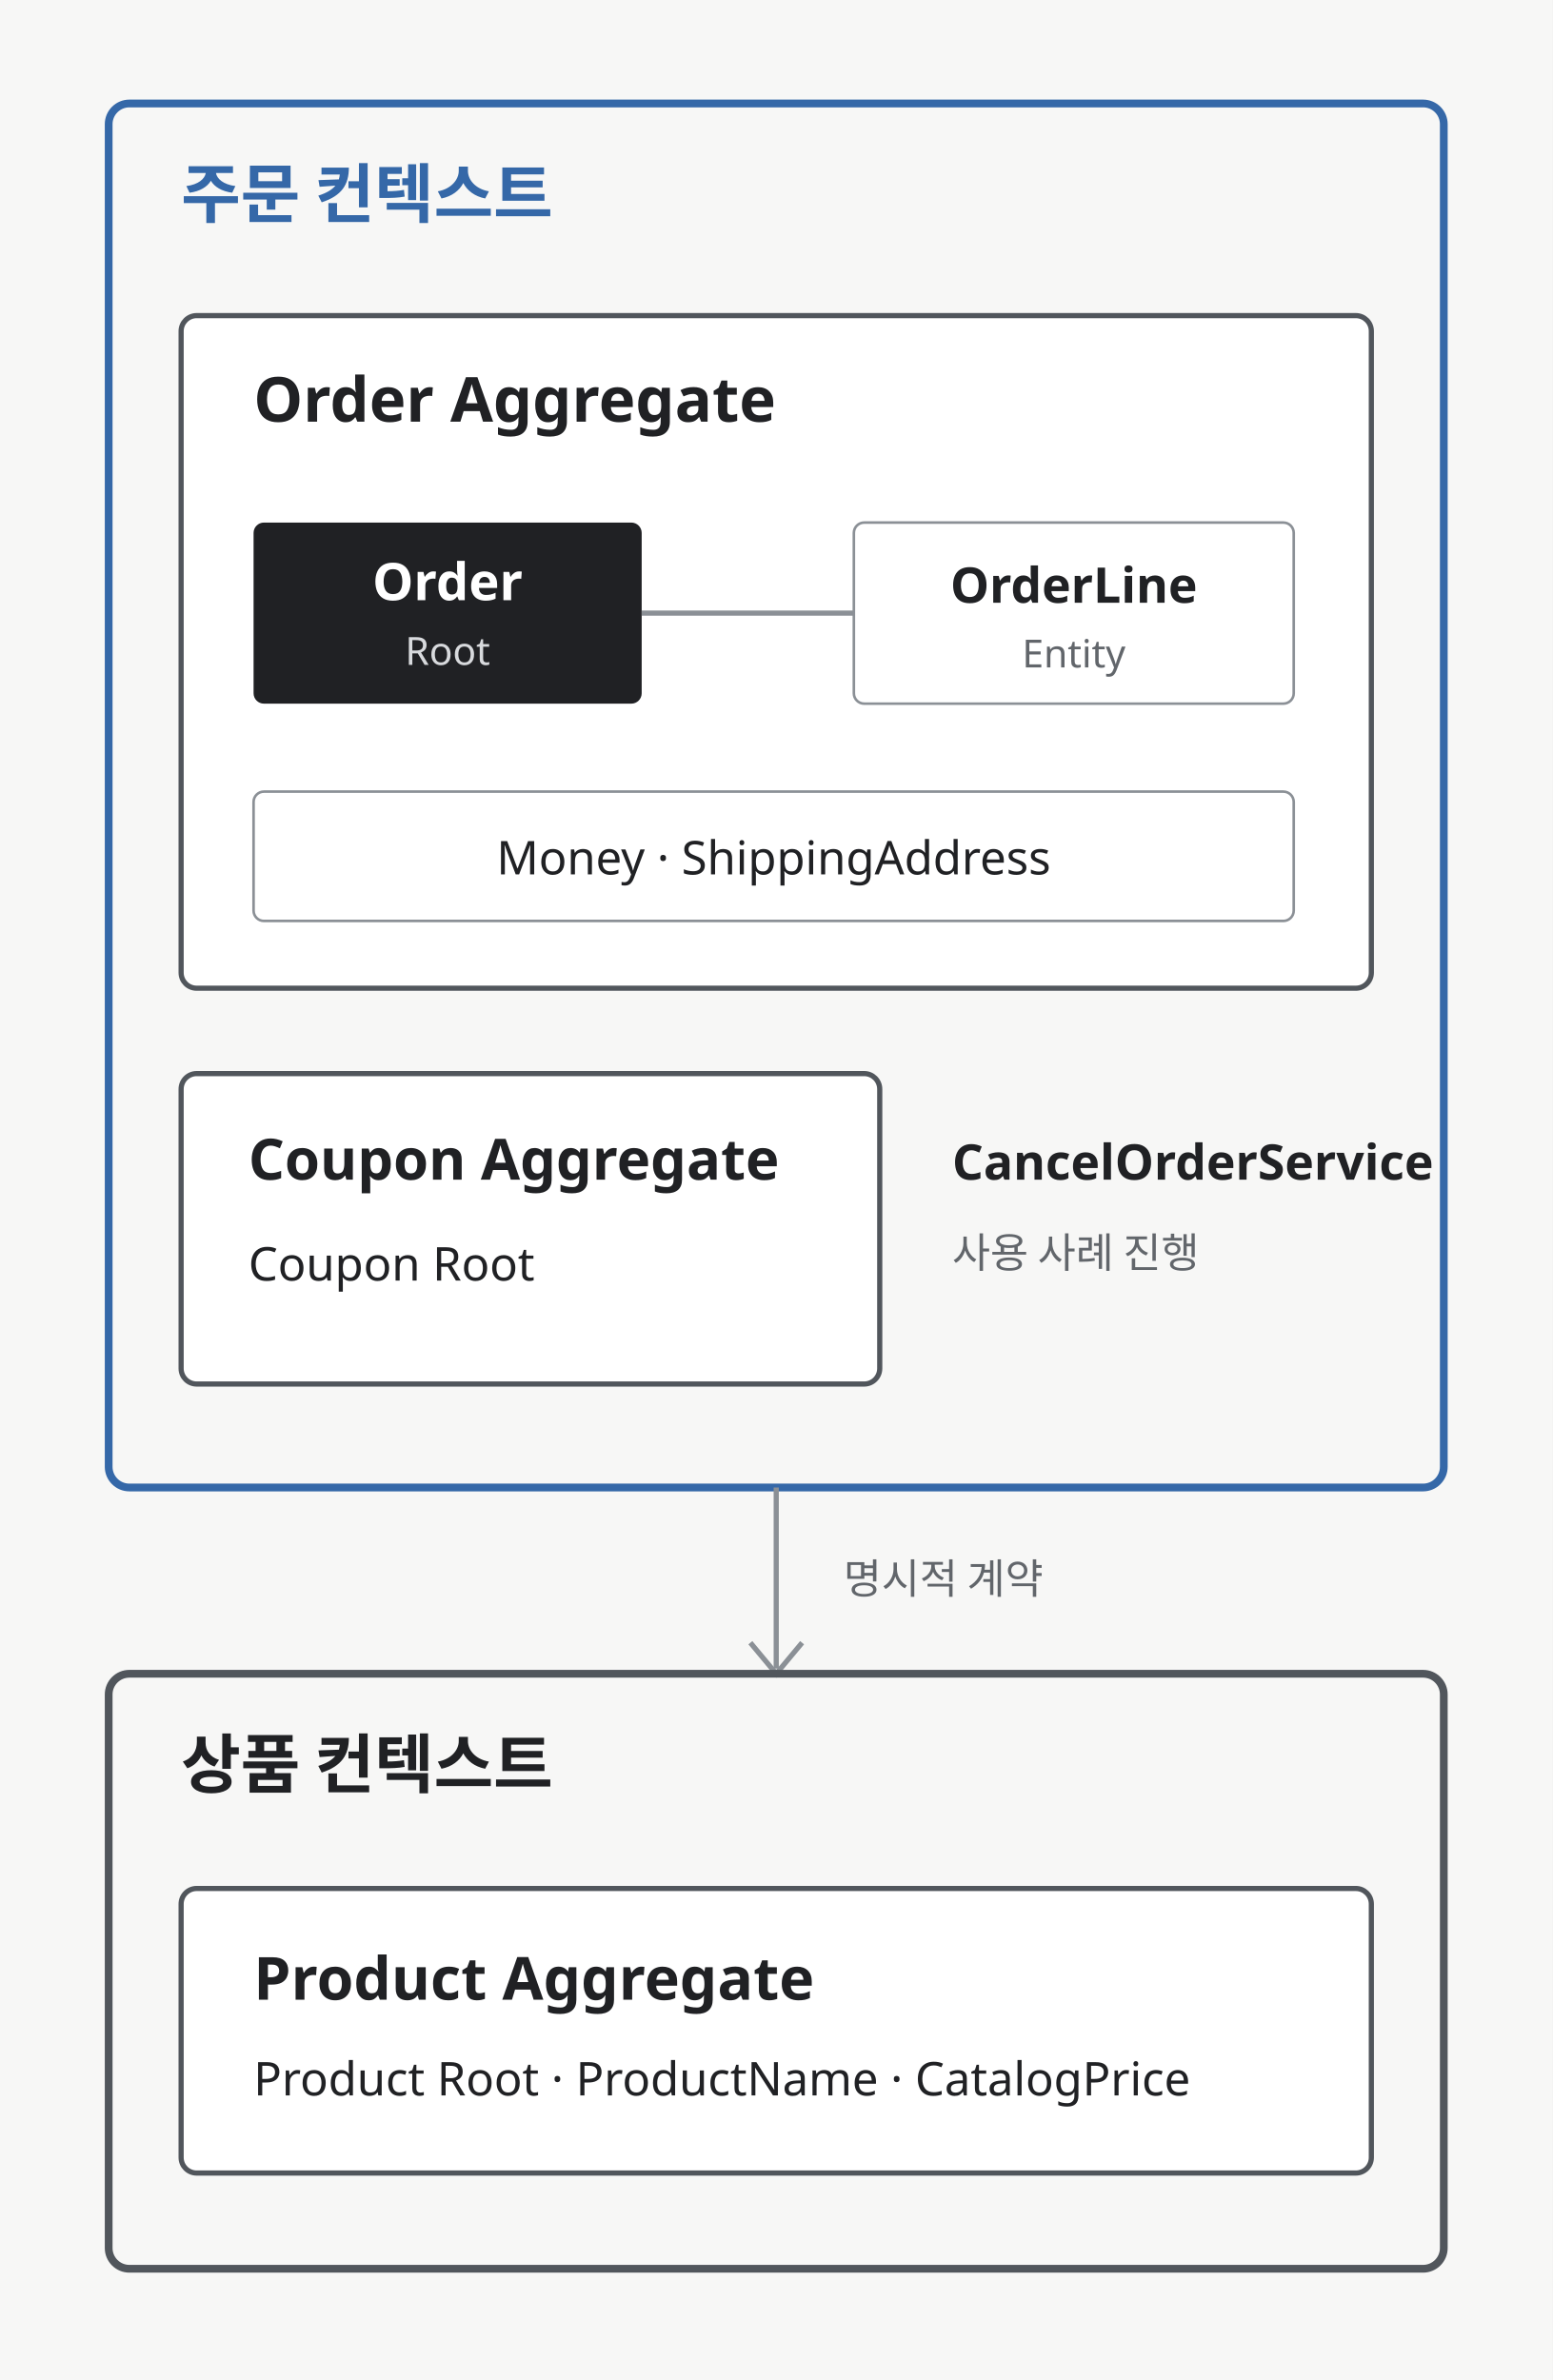
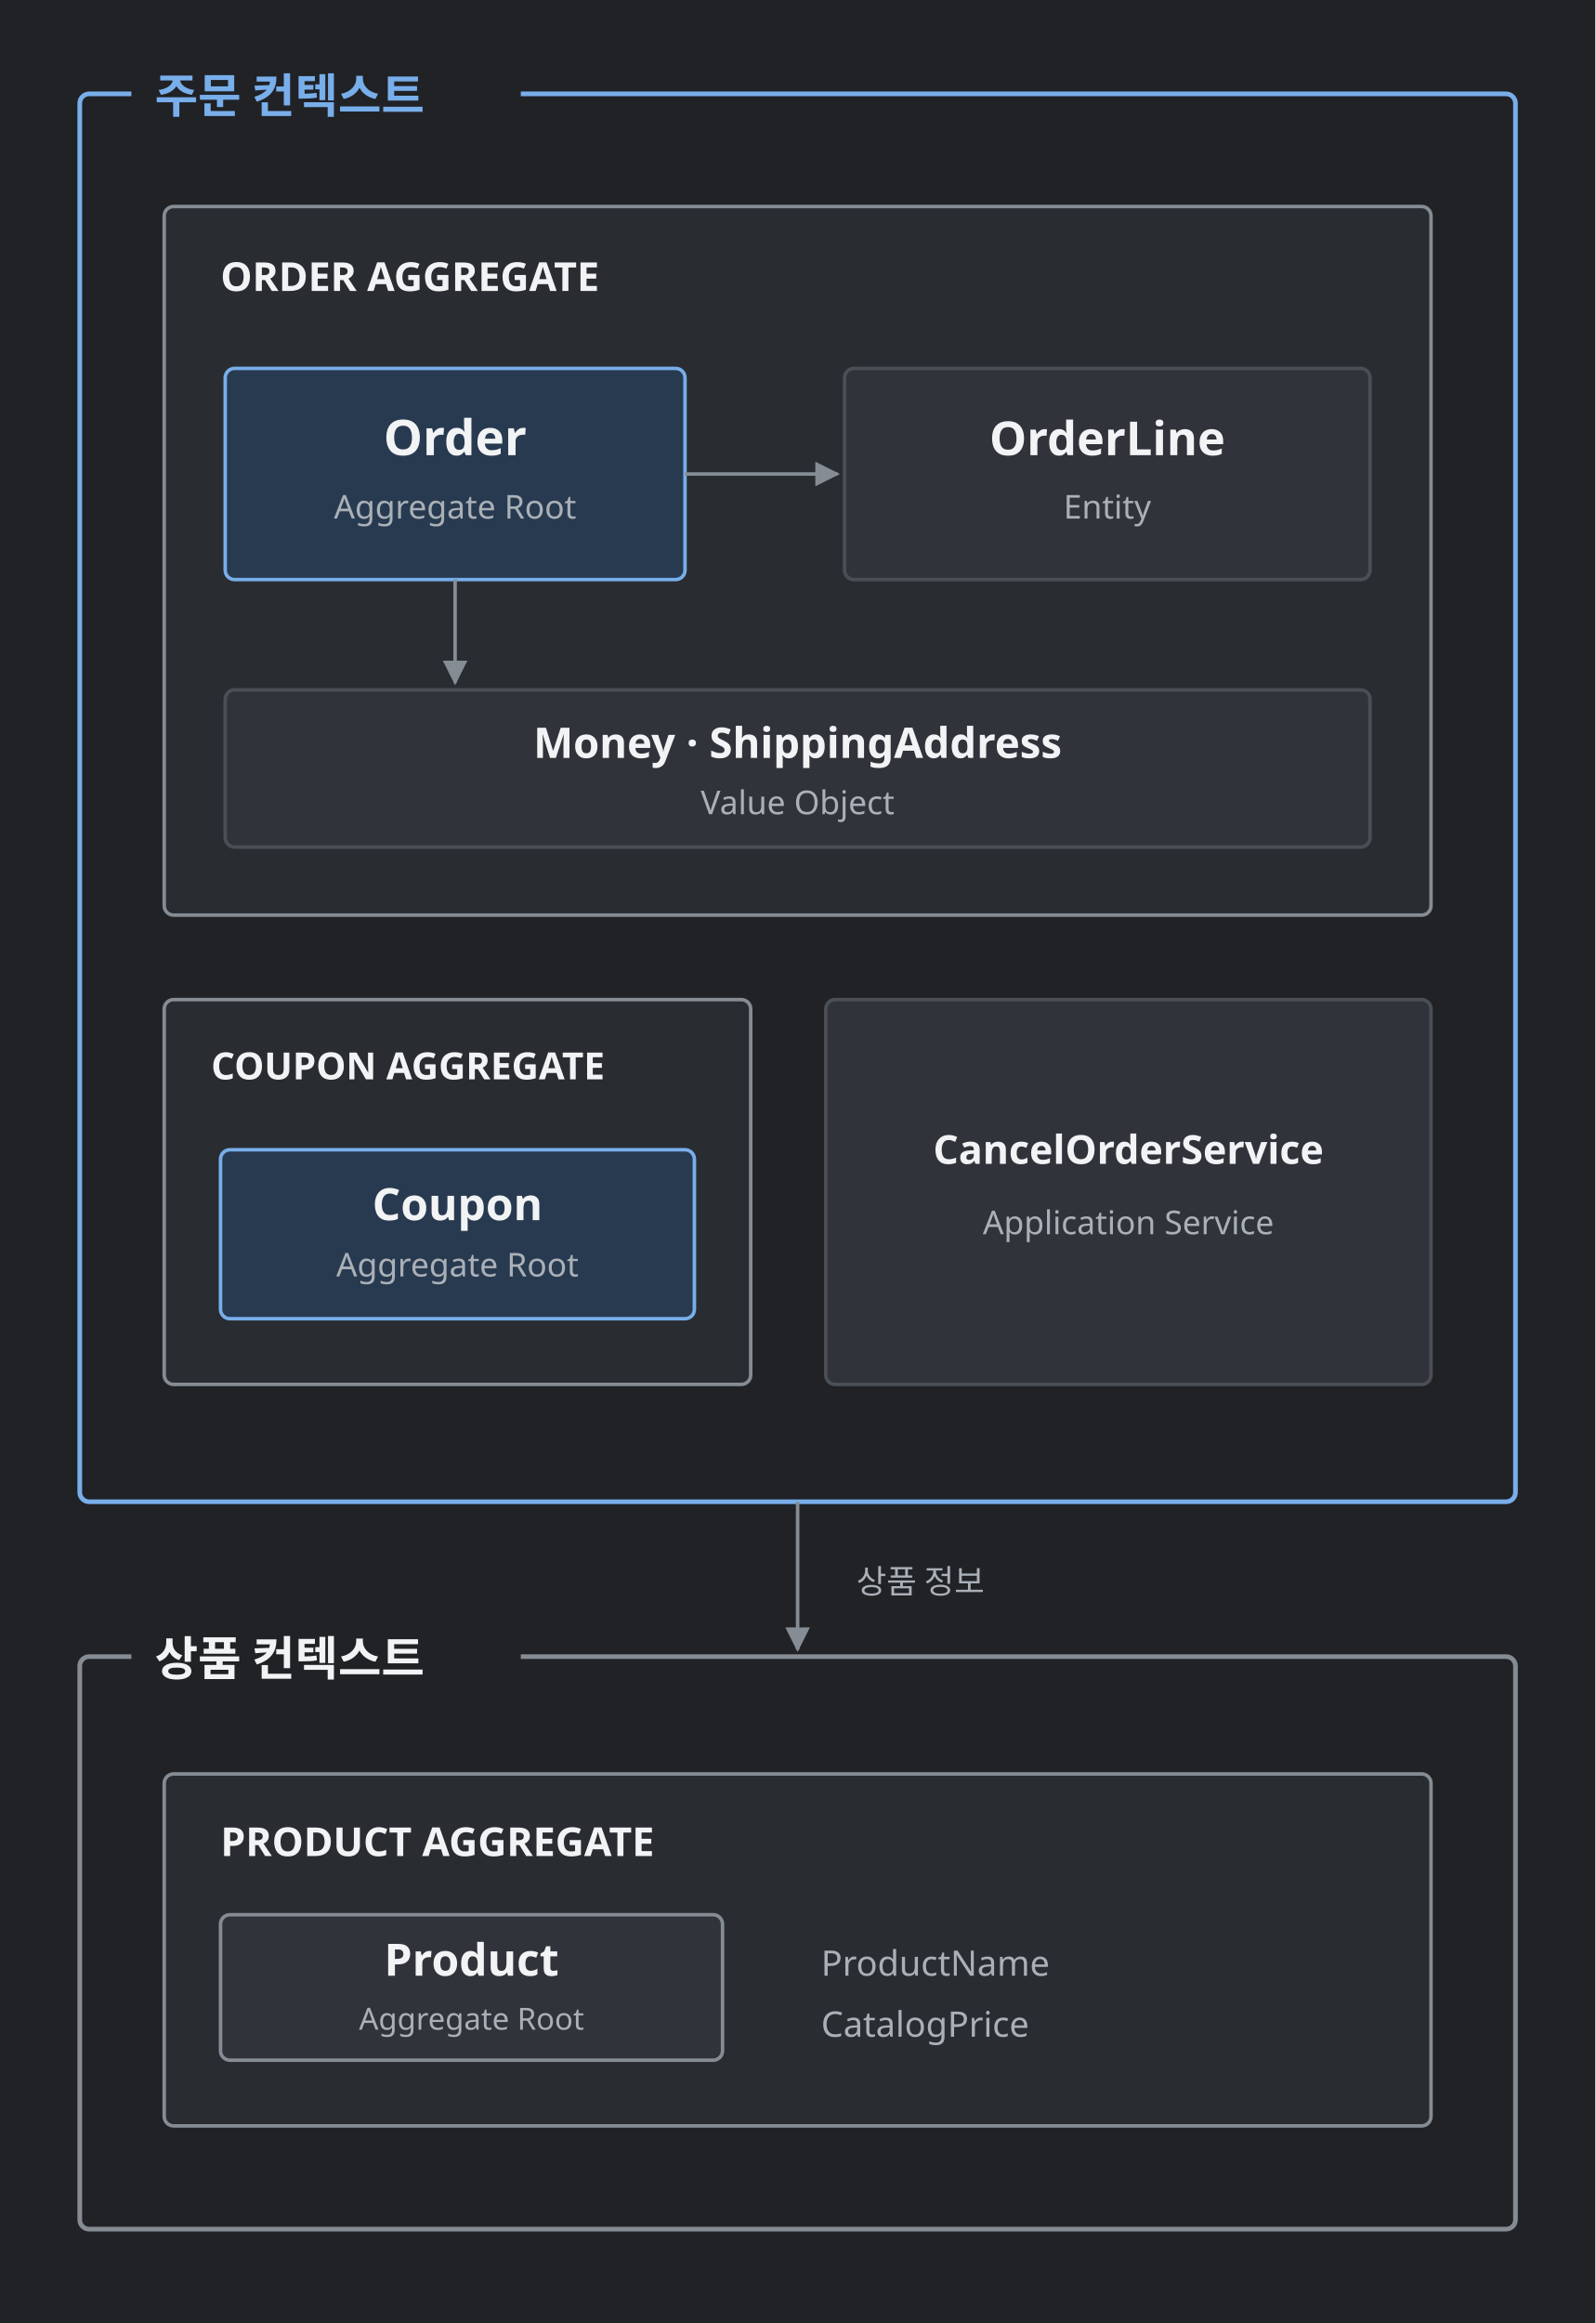
- <svg xmlns="http://www.w3.org/2000/svg" width="600" height="920" viewBox="0 0 600 920" role="img" aria-labelledby="title desc">
-   <rect width="600" height="920" fill="#f7f7f6" />
-   <g font-family="Pretendard, Noto Sans KR, sans-serif" fill="#202124">
-     <rect x="42" y="40" width="516" height="535" rx="8" fill="none" stroke="#3568a8" stroke-width="3" />
-     <text x="70" y="84" font-size="25" font-weight="700" fill="#3568a8">주문 컨텍스트</text>
-     <rect x="70" y="122" width="460" height="260" rx="6" fill="#ffffff" stroke="#51565c" stroke-width="2" />
-     <text x="98" y="163" font-size="24" font-weight="700">Order Aggregate</text>
-     <rect x="98" y="202" width="150" height="70" rx="4" fill="#202124" />
-     <text x="173" y="232" text-anchor="middle" font-size="20" font-weight="700" fill="#ffffff">Order</text>
-     <text x="173" y="257" text-anchor="middle" font-size="15" fill="#d8dadd">Root</text>
-     <line x1="248" y1="237" x2="330" y2="237" stroke="#8b9096" stroke-width="2" />
-     <rect x="330" y="202" width="170" height="70" rx="4" fill="#ffffff" stroke="#8b9096" />
-     <text x="415" y="233" text-anchor="middle" font-size="19" font-weight="650">OrderLine</text>
-     <text x="415" y="258" text-anchor="middle" font-size="15" fill="#62666b">Entity</text>
-     <rect x="98" y="306" width="402" height="50" rx="4" fill="#ffffff" stroke="#8b9096" />
-     <text x="299" y="338" text-anchor="middle" font-size="18">Money · ShippingAddress</text>
-     <rect x="70" y="415" width="270" height="120" rx="6" fill="#ffffff" stroke="#51565c" stroke-width="2" />
-     <text x="96" y="456" font-size="22" font-weight="700">Coupon Aggregate</text>
-     <text x="96" y="495" font-size="18">Coupon Root</text>
-     <text x="368" y="456" font-size="19" font-weight="650">CancelOrderService</text>
-     <text x="368" y="490" font-size="16" fill="#62666b">사용 사례 진행</text>
-     <line x1="300" y1="575" x2="300" y2="645" stroke="#8b9096" stroke-width="2" />
-     <path d="M290 635l10 12 10-12" fill="none" stroke="#8b9096" stroke-width="2" />
-     <text x="326" y="616" font-size="16" fill="#62666b">명시적 계약</text>
-     <rect x="42" y="647" width="516" height="230" rx="8" fill="none" stroke="#51565c" stroke-width="3" />
-     <text x="70" y="691" font-size="25" font-weight="700">상품 컨텍스트</text>
-     <rect x="70" y="730" width="460" height="110" rx="6" fill="#ffffff" stroke="#51565c" stroke-width="2" />
-     <text x="98" y="773" font-size="23" font-weight="700">Product Aggregate</text>
-     <text x="98" y="810" font-size="18">Product Root · ProductName · CatalogPrice</text>
-   </g>
+ <svg xmlns="http://www.w3.org/2000/svg" width="680" height="990" viewBox="0 0 680 990" role="img" aria-labelledby="title desc">
+   <style>text { font-family:Pretendard,"Noto Sans KR",sans-serif; }</style>
+   <defs>
+     <marker id="arrow" viewBox="0 0 10 10" refX="9" refY="5" markerWidth="7" markerHeight="7" orient="auto-start-reverse">
+       <path d="M0 0 10 5 0 10z" fill="#858c94" />
+     </marker>
+   </defs>
+   <rect width="680" height="990" fill="#202226" />
+   <rect x="34" y="40" width="612" height="600" rx="4" fill="none" stroke="#78aeea" stroke-width="2" />
+   <rect x="56" y="25" width="166" height="30" fill="#202226" />
+   <text x="66" y="48" font-size="20" font-weight="700" fill="#78aeea">주문 컨텍스트</text>
+   <rect x="70" y="88" width="540" height="302" rx="4" fill="#292c31" stroke="#858c94" stroke-width="1.5" />
+   <text x="94" y="124" font-size="17" font-weight="700" fill="#f1f3f5">ORDER AGGREGATE</text>
+   <rect x="96" y="157" width="196" height="90" rx="4" fill="#283a50" stroke="#78aeea" stroke-width="1.5" />
+   <text x="194" y="194" text-anchor="middle" font-size="21" font-weight="700" fill="#f1f3f5">Order</text>
+   <text x="194" y="221" text-anchor="middle" font-size="14" fill="#aab0b7">Aggregate Root</text>
+   <path d="M292 202H357" stroke="#858c94" stroke-width="1.5" marker-end="url(#arrow)" />
+   <rect x="360" y="157" width="224" height="90" rx="4" fill="#30343a" stroke="#4a4f56" stroke-width="1.5" />
+   <text x="472" y="194" text-anchor="middle" font-size="20" font-weight="700" fill="#f1f3f5">OrderLine</text>
+   <text x="472" y="221" text-anchor="middle" font-size="14" fill="#aab0b7">Entity</text>
+   <path d="M194 247V291" stroke="#858c94" stroke-width="1.5" marker-end="url(#arrow)" />
+   <rect x="96" y="294" width="488" height="67" rx="4" fill="#30343a" stroke="#4a4f56" stroke-width="1.5" />
+   <text x="340" y="323" text-anchor="middle" font-size="18" font-weight="700" fill="#f1f3f5">Money · ShippingAddress</text>
+   <text x="340" y="347" text-anchor="middle" font-size="14" fill="#aab0b7">Value Object</text>
+   <rect x="70" y="426" width="250" height="164" rx="4" fill="#292c31" stroke="#858c94" stroke-width="1.5" />
+   <text x="90" y="460" font-size="16" font-weight="700" fill="#f1f3f5">COUPON AGGREGATE</text>
+   <rect x="94" y="490" width="202" height="72" rx="4" fill="#283a50" stroke="#78aeea" stroke-width="1.5" />
+   <text x="195" y="520" text-anchor="middle" font-size="19" font-weight="700" fill="#f1f3f5">Coupon</text>
+   <text x="195" y="544" text-anchor="middle" font-size="14" fill="#aab0b7">Aggregate Root</text>
+   <rect x="352" y="426" width="258" height="164" rx="4" fill="#30343a" stroke="#4a4f56" stroke-width="1.5" />
+   <text x="481" y="496" text-anchor="middle" font-size="17" font-weight="700" fill="#f1f3f5">CancelOrderService</text>
+   <text x="481" y="526" text-anchor="middle" font-size="14" fill="#aab0b7">Application Service</text>
+   <path d="M340 640V703" stroke="#858c94" stroke-width="1.5" marker-end="url(#arrow)" />
+   <text x="365" y="679" font-size="14" fill="#aab0b7">상품 정보</text>
+   <rect x="34" y="706" width="612" height="244" rx="4" fill="none" stroke="#858c94" stroke-width="2" />
+   <rect x="56" y="691" width="166" height="30" fill="#202226" />
+   <text x="66" y="714" font-size="20" font-weight="700" fill="#f1f3f5">상품 컨텍스트</text>
+   <rect x="70" y="756" width="540" height="150" rx="4" fill="#292c31" stroke="#858c94" stroke-width="1.5" />
+   <text x="94" y="791" font-size="17" font-weight="700" fill="#f1f3f5">PRODUCT AGGREGATE</text>
+   <rect x="94" y="816" width="214" height="62" rx="4" fill="#30343a" stroke="#858c94" stroke-width="1.5" />
+   <text x="201" y="842" text-anchor="middle" font-size="19" font-weight="700" fill="#f1f3f5">Product</text>
+   <text x="201" y="865" text-anchor="middle" font-size="13" fill="#aab0b7">Aggregate Root</text>
+   <text x="350" y="842" font-size="15" fill="#aab0b7">ProductName</text>
+   <text x="350" y="868" font-size="15" fill="#aab0b7">CatalogPrice</text>
</svg>
